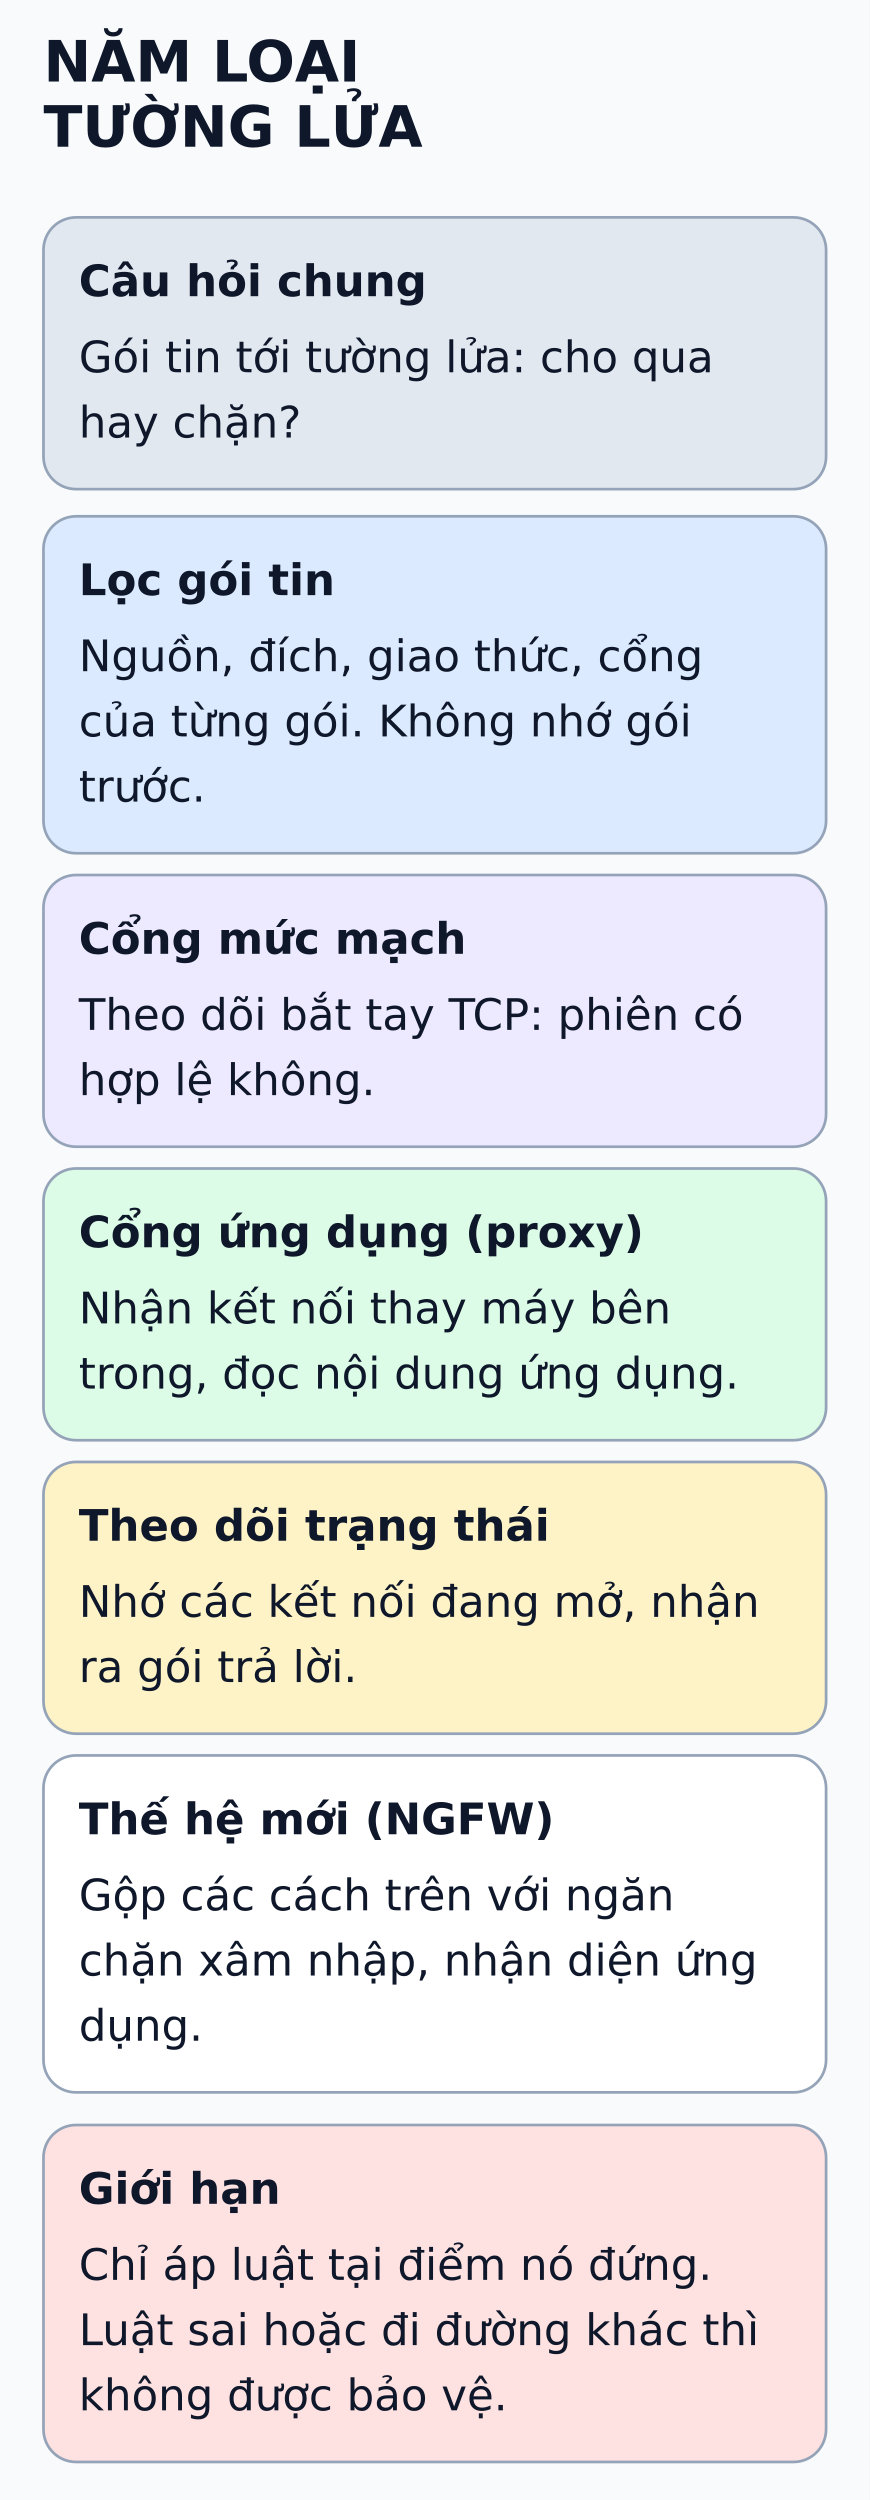
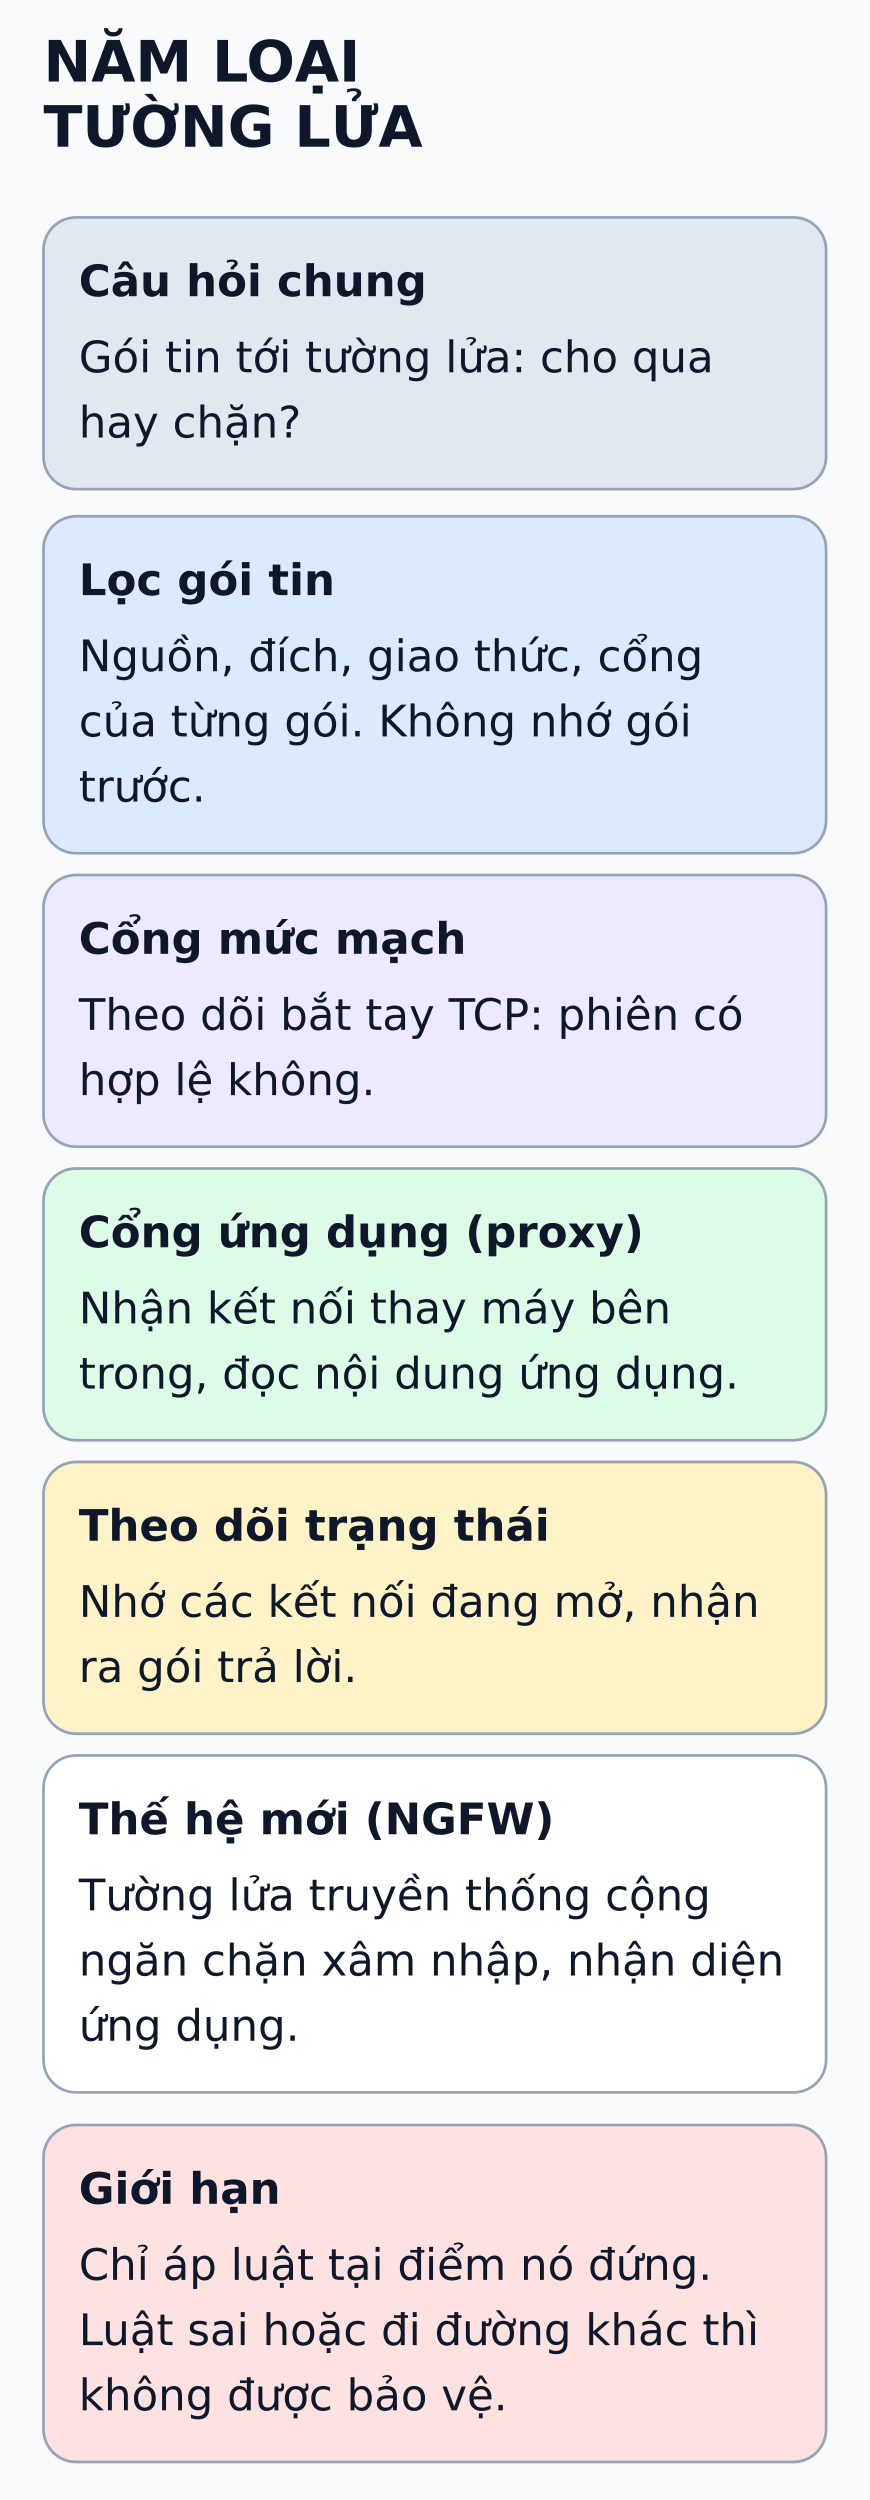
<svg xmlns="http://www.w3.org/2000/svg" viewBox="0 0 320 920" width="320" height="920" role="img" aria-labelledby="title desc">
  <rect width="320" height="920" fill="#f8fafc" />
  <g font-family="DejaVu Sans, Arial, sans-serif" fill="#0f172a">
    <text x="16" y="30" font-size="21" font-weight="bold">NĂM LOẠI</text>
    <text x="16" y="54" font-size="21" font-weight="bold">TƯỜNG LỬA</text>
    <rect x="16" y="80" width="288" height="100" rx="12" fill="#e2e8f0" stroke="#94a3b8" />
    <text x="29" y="109" font-size="16" font-weight="bold">Câu hỏi chung</text>
    <text x="29" y="137" font-size="16" font-weight="normal">Gói tin tới tường lửa: cho qua</text>
    <text x="29" y="161" font-size="16" font-weight="normal">hay chặn?</text>
    <rect x="16" y="190" width="288" height="124" rx="12" fill="#dbeafe" stroke="#94a3b8" />
    <text x="29" y="219" font-size="16" font-weight="bold">Lọc gói tin</text>
    <text x="29" y="247" font-size="16" font-weight="normal">Nguồn, đích, giao thức, cổng</text>
    <text x="29" y="271" font-size="16" font-weight="normal">của từng gói. Không nhớ gói</text>
    <text x="29" y="295" font-size="16" font-weight="normal">trước.</text>
    <rect x="16" y="322" width="288" height="100" rx="12" fill="#ede9fe" stroke="#94a3b8" />
    <text x="29" y="351" font-size="16" font-weight="bold">Cổng mức mạch</text>
    <text x="29" y="379" font-size="16" font-weight="normal">Theo dõi bắt tay TCP: phiên có</text>
    <text x="29" y="403" font-size="16" font-weight="normal">hợp lệ không.</text>
    <rect x="16" y="430" width="288" height="100" rx="12" fill="#dcfce7" stroke="#94a3b8" />
    <text x="29" y="459" font-size="16" font-weight="bold">Cổng ứng dụng (proxy)</text>
    <text x="29" y="487" font-size="16" font-weight="normal">Nhận kết nối thay máy bên</text>
    <text x="29" y="511" font-size="16" font-weight="normal">trong, đọc nội dung ứng dụng.</text>
    <rect x="16" y="538" width="288" height="100" rx="12" fill="#fef3c7" stroke="#94a3b8" />
    <text x="29" y="567" font-size="16" font-weight="bold">Theo dõi trạng thái</text>
    <text x="29" y="595" font-size="16" font-weight="normal">Nhớ các kết nối đang mở, nhận</text>
    <text x="29" y="619" font-size="16" font-weight="normal">ra gói trả lời.</text>
    <rect x="16" y="646" width="288" height="124" rx="12" fill="#ffffff" stroke="#94a3b8" />
    <text x="29" y="675" font-size="16" font-weight="bold">Thế hệ mới (NGFW)</text>
-     <text x="29" y="703" font-size="16" font-weight="normal">Gộp các cách trên với ngăn</text>
-     <text x="29" y="727" font-size="16" font-weight="normal">chặn xâm nhập, nhận diện ứng</text>
-     <text x="29" y="751" font-size="16" font-weight="normal">dụng.</text>
+     <text x="29" y="703" font-size="16" font-weight="normal">Tường lửa truyền thống cộng</text>
+     <text x="29" y="727" font-size="16" font-weight="normal">ngăn chặn xâm nhập, nhận diện</text>
+     <text x="29" y="751" font-size="16" font-weight="normal">ứng dụng.</text>
    <rect x="16" y="782" width="288" height="124" rx="12" fill="#fee2e2" stroke="#94a3b8" />
    <text x="29" y="811" font-size="16" font-weight="bold">Giới hạn</text>
    <text x="29" y="839" font-size="16" font-weight="normal">Chỉ áp luật tại điểm nó đứng.</text>
    <text x="29" y="863" font-size="16" font-weight="normal">Luật sai hoặc đi đường khác thì</text>
    <text x="29" y="887" font-size="16" font-weight="normal">không được bảo vệ.</text>
  </g>
</svg>
